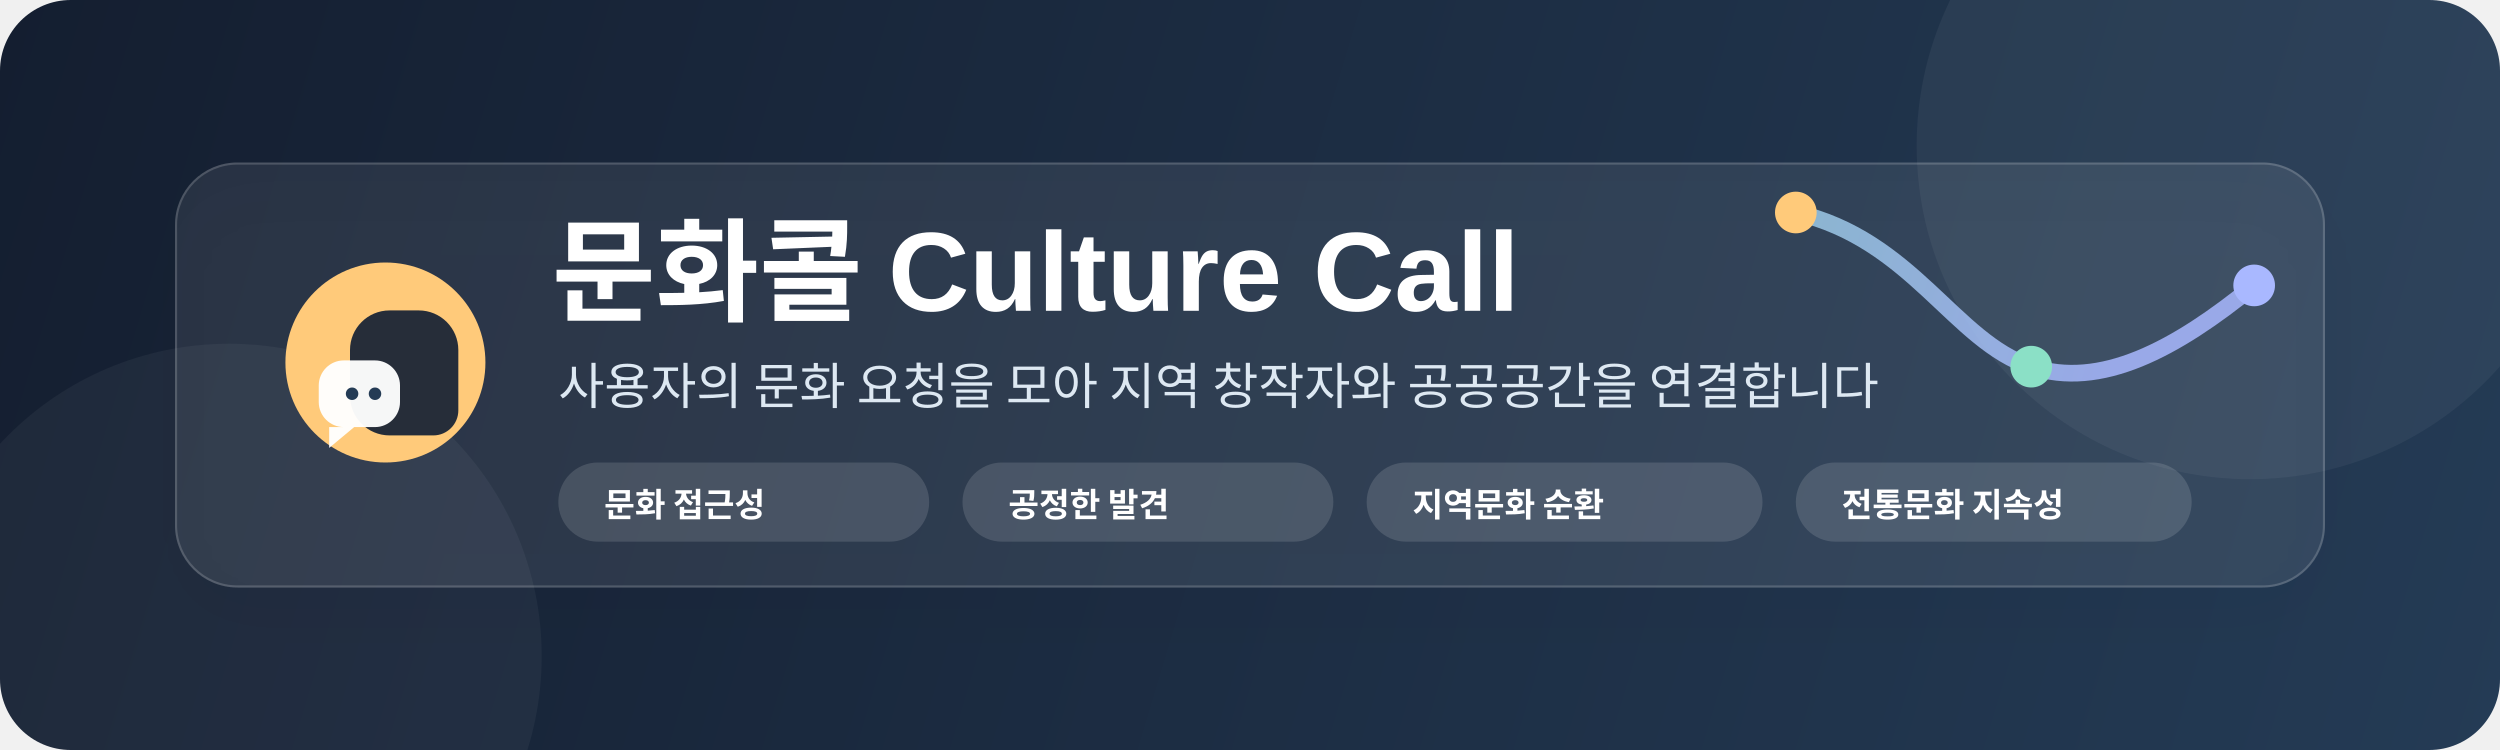
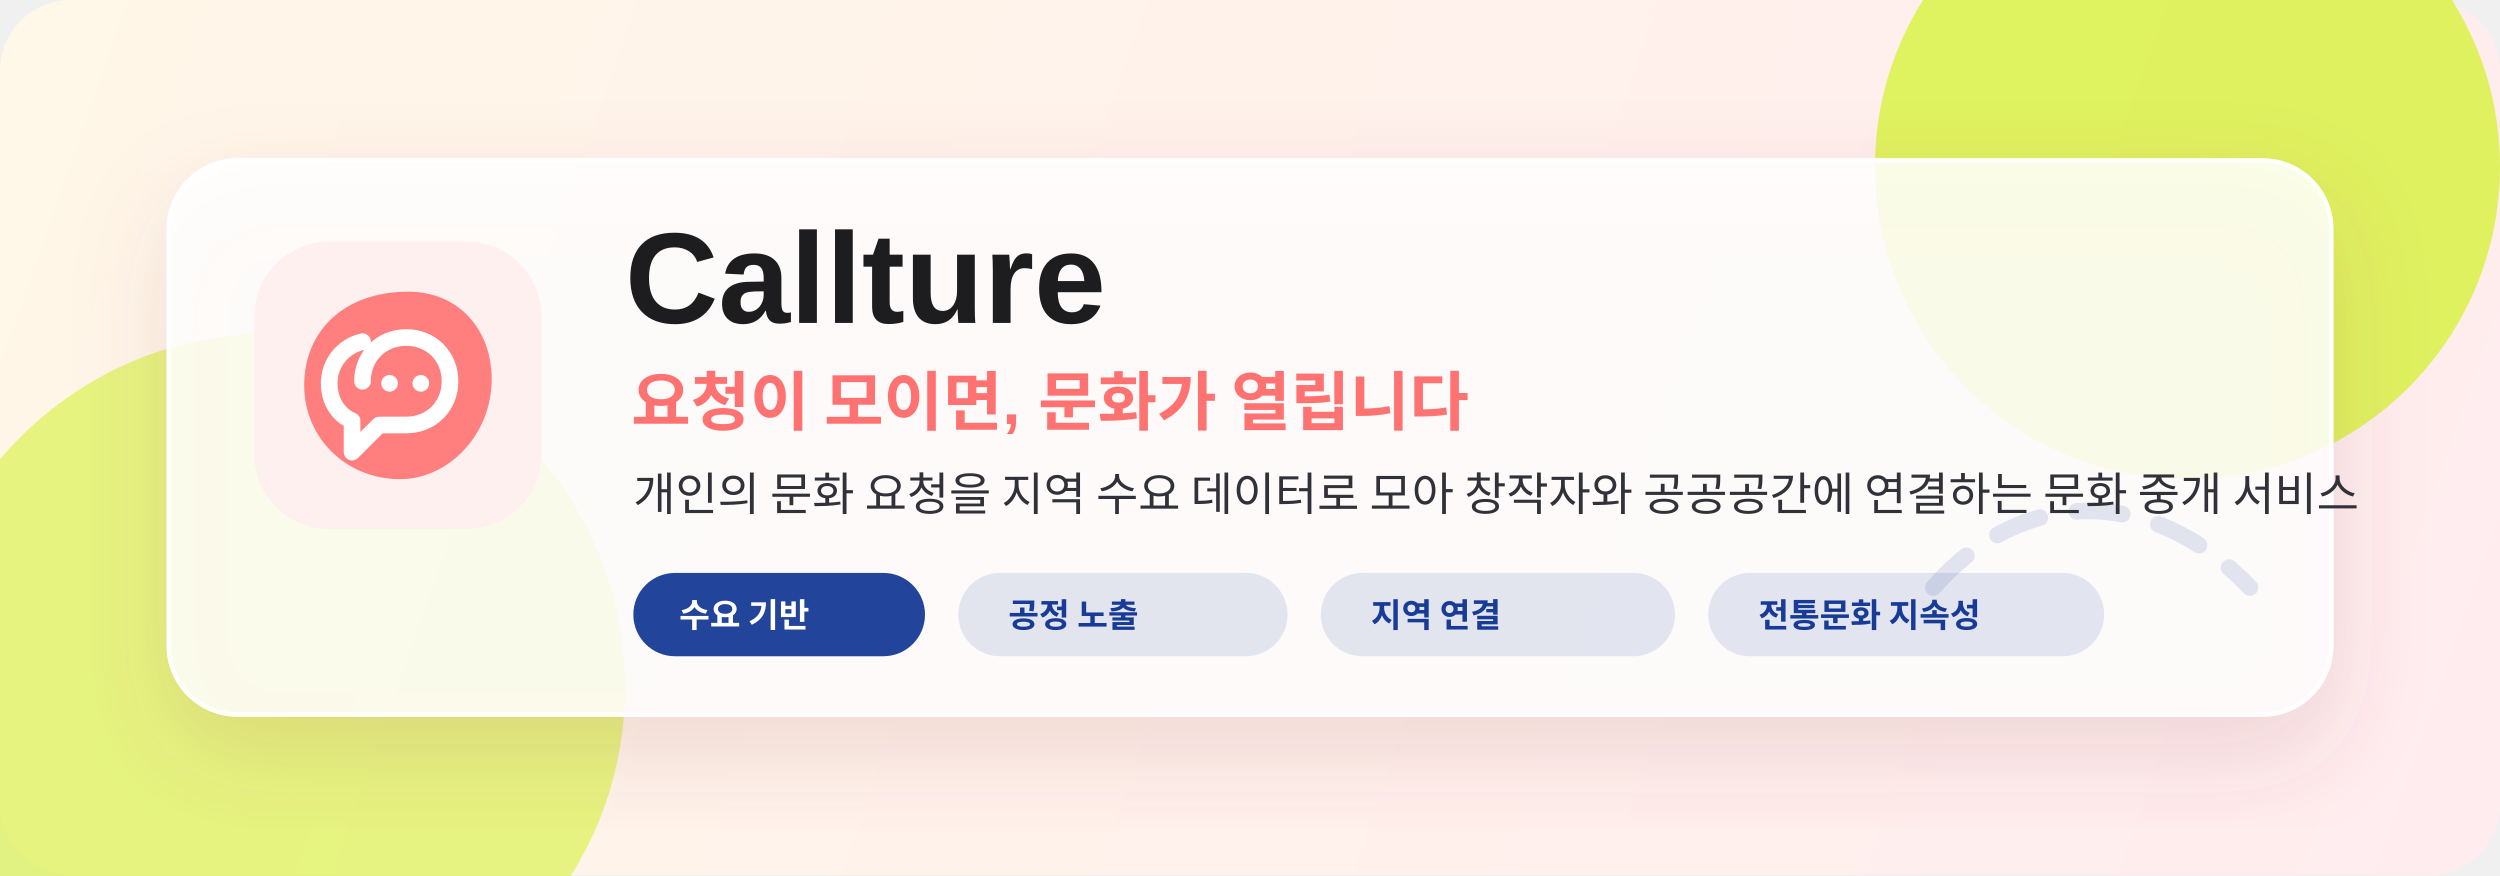
- <svg xmlns="http://www.w3.org/2000/svg" width="1200" height="360" viewBox="0 0 1200 360" fill="none">
+ <svg xmlns="http://www.w3.org/2000/svg" width="1200" height="420" viewBox="0 0 1200 420" fill="none">
  <defs>
-     <linearGradient id="bg" x1="0" y1="0" x2="1200" y2="360" gradientUnits="userSpaceOnUse">
-       <stop stop-color="#141E30" />
-       <stop offset="1" stop-color="#243B55" />
+     <linearGradient id="bg" x1="0" y1="0" x2="1200" y2="420" gradientUnits="userSpaceOnUse">
+       <stop stop-color="#FFF7E8" />
+       <stop offset="1" stop-color="#FFECEF" />
    </linearGradient>
-     <linearGradient id="accent" x1="180" y1="70" x2="980" y2="300" gradientUnits="userSpaceOnUse">
-       <stop stop-color="#FFCA7A" />
-       <stop offset="0.55" stop-color="#8BE0C6" />
-       <stop offset="1" stop-color="#A9B8FF" />
+     <linearGradient id="main" x1="174" y1="63" x2="900" y2="320" gradientUnits="userSpaceOnUse">
+       <stop stop-color="#FF7A7A" />
+       <stop offset="0.55" stop-color="#FFB26B" />
+       <stop offset="1" stop-color="#8BA7FF" />
    </linearGradient>
    <filter id="shadow" x="-20%" y="-20%" width="140%" height="140%">
-       <feDropShadow dx="0" dy="14" stdDeviation="18" flood-color="#000000" flood-opacity="0.28" />
+       <feDropShadow dx="0" dy="18" stdDeviation="22" flood-color="#9B4D55" flood-opacity="0.18" />
    </filter>
  </defs>
-   <rect width="1200" height="360" rx="34" fill="url(#bg)" />
-   <circle cx="1080" cy="70" r="160" fill="#FFFFFF" opacity="0.05" />
-   <circle cx="110" cy="315" r="150" fill="#FFFFFF" opacity="0.045" />
-   <g opacity="0.95" filter="url(#shadow)">
-     <rect x="84" y="78" width="1032" height="204" rx="30" fill="#FFFFFF" opacity="0.08" />
-     <rect x="84.5" y="78.5" width="1031" height="203" rx="29.5" stroke="#FFFFFF" opacity="0.18" />
+   <rect width="1200" height="420" rx="34" fill="url(#bg)" />
+   <circle cx="1050" cy="80" r="150" fill="#D9F247" opacity="0.85" />
+   <circle cx="130" cy="330" r="170" fill="#D9F247" opacity="0.65" />
+   <path d="M928 282C970 234 1032 232 1080 282" stroke="#173B96" stroke-width="8" stroke-linecap="round" stroke-dasharray="22 18" opacity="0.9" />
+   <g filter="url(#shadow)">
+     <rect x="80" y="76" width="1040" height="268" rx="34" fill="#FFFFFF" opacity="0.84" />
+     <rect x="81" y="77" width="1038" height="266" rx="33" stroke="#FFFFFF" stroke-width="2" />
  </g>
-   <g transform="translate(135 114)">
-     <circle cx="50" cy="60" r="48" fill="url(#accent)" />
-     <path d="M33 54C33 43.5 41.5 35 52 35H66C76.5 35 85 43.5 85 54V83C85 89.6 79.6 95 73 95H52C41.5 95 33 86.5 33 76V54Z" fill="#142033" opacity="0.92" />
-     <path d="M18 71C18 64.4 23.4 59 30 59H45C51.6 59 57 64.4 57 71V79C57 85.6 51.6 91 45 91H35L23 101V91H30C23.4 91 18 85.6 18 79V71Z" fill="#FFFFFF" opacity="0.96" />
-     <circle cx="34" cy="75" r="3" fill="#243B55" />
-     <circle cx="45" cy="75" r="3" fill="#243B55" />
+   <g transform="translate(122 116)">
+     <rect x="0" y="0" width="138" height="138" rx="36" fill="#FFF0F0" />
+     <path d="M74 24C98 24 114 42 114 66C114 93 93 114 70 114C44 114 24 94 24 69C24 43 43 24 74 24Z" fill="url(#main)" opacity="0.95" />
+     <path d="M52 67C52 55 61 46 73 46C85 46 94 55 94 67C94 79 85 88 73 88H60L47 101V86C40 83 36 76 36 68C36 58 43 50 52 48" stroke="#FFFFFF" stroke-width="8" stroke-linecap="round" stroke-linejoin="round" />
+     <circle cx="65" cy="68" r="4" fill="#FFFFFF" />
+     <circle cx="80" cy="68" r="4" fill="#FFFFFF" />
  </g>
-   <text x="265" y="150" fill="#FFFFFF" font-family="Arial, Helvetica, sans-serif" font-size="54" font-weight="800">문화콜 Culture Call</text>
-   <text x="268" y="194" fill="#DDE8F2" font-family="Arial, Helvetica, sans-serif" font-size="24" font-weight="500">사용자의 문화 요청을 모아 지역 창작자와 공공공간을 연결합니다</text>
-   <g transform="translate(268 222)">
-     <rect x="0" y="0" width="178" height="38" rx="19" fill="#FFFFFF" opacity="0.13" />
-     <text x="22" y="26" fill="#FFFFFF" font-family="Arial, Helvetica, sans-serif" font-size="16" font-weight="700">문화 접근성</text>
-     <rect x="194" y="0" width="178" height="38" rx="19" fill="#FFFFFF" opacity="0.13" />
-     <text x="216" y="26" fill="#FFFFFF" font-family="Arial, Helvetica, sans-serif" font-size="16" font-weight="700">공정한 발견</text>
-     <rect x="388" y="0" width="190" height="38" rx="19" fill="#FFFFFF" opacity="0.13" />
-     <text x="410" y="26" fill="#FFFFFF" font-family="Arial, Helvetica, sans-serif" font-size="16" font-weight="700">지역문화 순환</text>
-     <rect x="594" y="0" width="190" height="38" rx="19" fill="#FFFFFF" opacity="0.13" />
-     <text x="616" y="26" fill="#FFFFFF" font-family="Arial, Helvetica, sans-serif" font-size="16" font-weight="700">전통문화 지속성</text>
+   <text x="300" y="155" fill="#1D1D1F" font-family="Arial, Helvetica, sans-serif" font-size="62" font-weight="900">Callture</text>
+   <text x="303" y="204" fill="#FF7272" font-family="Arial, Helvetica, sans-serif" font-size="31" font-weight="800">요청이 모이면, 문화가 열립니다</text>
+   <text x="304" y="245" fill="#31313A" font-family="Arial, Helvetica, sans-serif" font-size="22" font-weight="500">개인의 문화 요청을 지역 수요 데이터로 모아 창작자와 공공공간에 연결하는 문화 중개 서비스</text>
+   <g transform="translate(304 275)">
+     <rect x="0" y="0" width="140" height="40" rx="20" fill="#173B96" opacity="0.95" />
+     <text x="22" y="26" fill="#FFFFFF" font-family="Arial, Helvetica, sans-serif" font-size="16" font-weight="800">수요 기반</text>
+     <rect x="156" y="0" width="158" height="40" rx="20" fill="#173B96" opacity="0.12" />
+     <text x="180" y="26" fill="#173B96" font-family="Arial, Helvetica, sans-serif" font-size="16" font-weight="800">공정 노출</text>
+     <rect x="330" y="0" width="170" height="40" rx="20" fill="#173B96" opacity="0.12" />
+     <text x="354" y="26" fill="#173B96" font-family="Arial, Helvetica, sans-serif" font-size="16" font-weight="800">지역 연결</text>
+     <rect x="516" y="0" width="190" height="40" rx="20" fill="#173B96" opacity="0.12" />
+     <text x="540" y="26" fill="#173B96" font-family="Arial, Helvetica, sans-serif" font-size="16" font-weight="800">전통문화 지속성</text>
  </g>
-   <path d="M862 102C918 115 938 164 975 176C1008 187 1044 168 1082 137" stroke="url(#accent)" stroke-width="8" stroke-linecap="round" opacity="0.85" />
-   <circle cx="862" cy="102" r="10" fill="#FFCA7A" />
-   <circle cx="975" cy="176" r="10" fill="#8BE0C6" />
-   <circle cx="1082" cy="137" r="10" fill="#A9B8FF" />
</svg>
